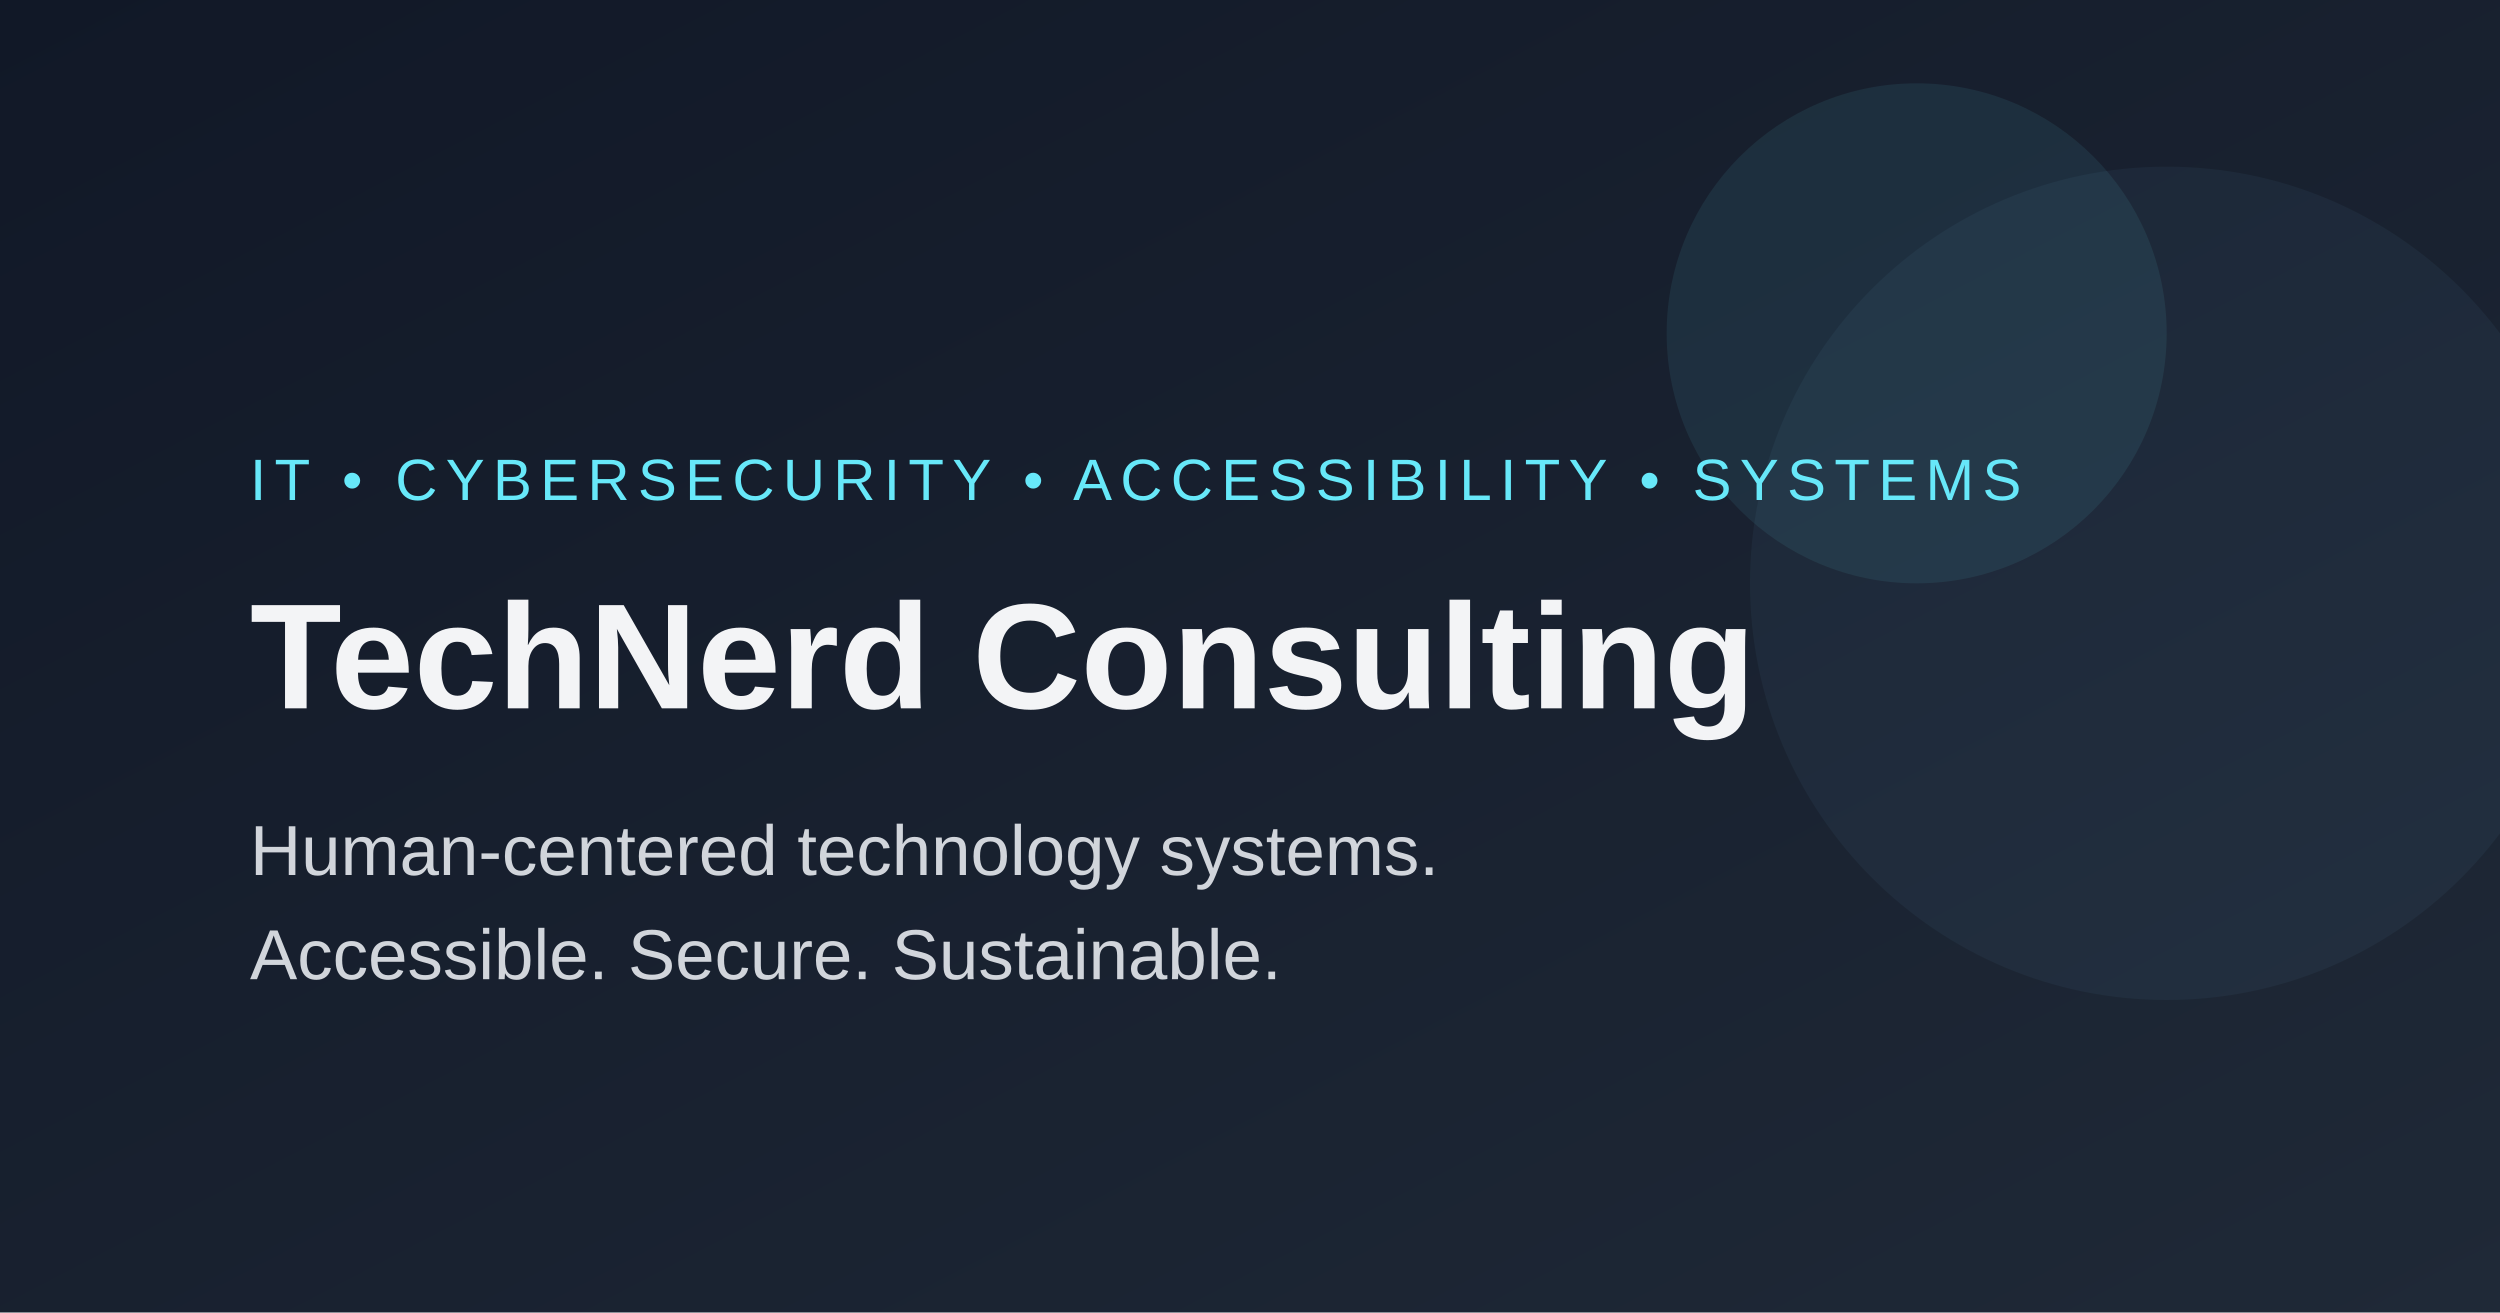
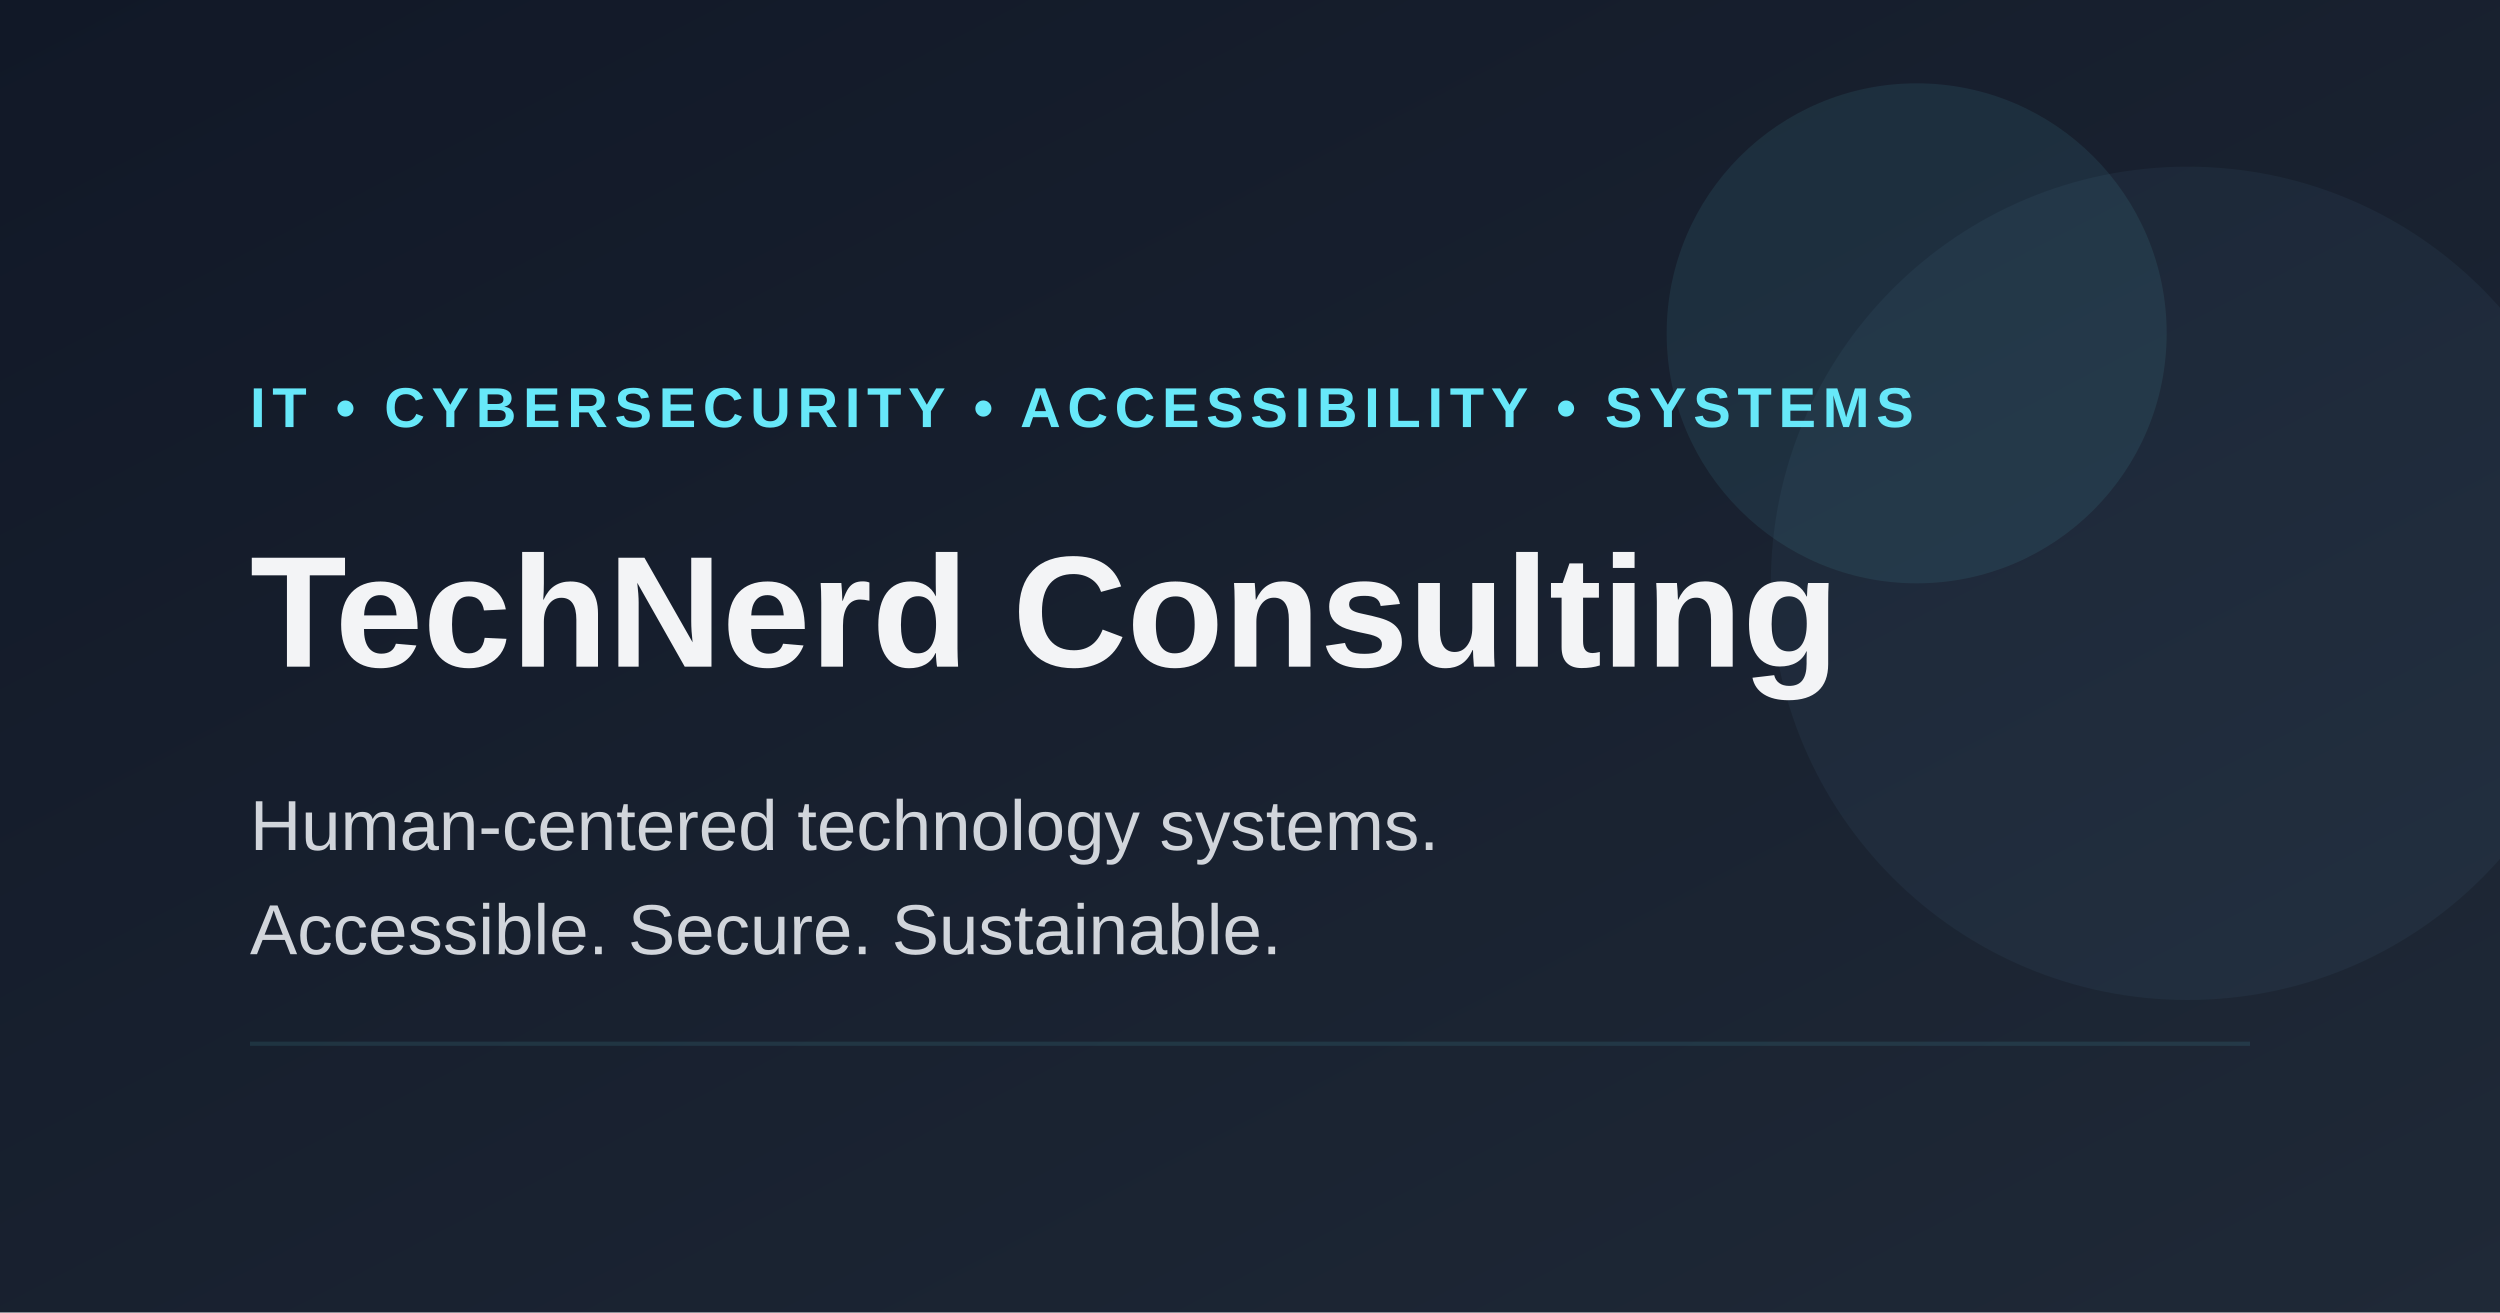
<svg xmlns="http://www.w3.org/2000/svg" width="1200" height="630" viewBox="0 0 1200 630" role="img" aria-label="TechNerd Consulting social preview">
  <defs>
    <linearGradient id="bg" x1="0" y1="0" x2="1" y2="1">
      <stop offset="0%" stop-color="#111827" />
      <stop offset="100%" stop-color="#1f2937" />
    </linearGradient>
  </defs>
  <rect width="1200" height="630" fill="url(#bg)" />
  <circle cx="920" cy="160" r="120" fill="#67e8f9" opacity="0.08" />
-   <circle cx="1040" cy="280" r="200" fill="#7dd3fc" opacity="0.05" />
-   <text x="120" y="240" fill="#67e8f9" font-size="28" font-family="Arial, sans-serif" letter-spacing="4">
+   <circle cx="1050" cy="280" r="200" fill="#7dd3fc" opacity="0.05" />
+   <text x="120" y="205" fill="#67e8f9" font-size="27" font-family="Arial, sans-serif" font-weight="700" letter-spacing="3.2">
    IT • CYBERSECURITY • ACCESSIBILITY • SYSTEMS
  </text>
-   <text x="120" y="340" fill="#f3f4f6" font-size="72" font-weight="700" font-family="Arial, sans-serif">
+   <text x="120" y="320" fill="#f3f4f6" font-size="76" font-weight="700" font-family="Arial, sans-serif">
    TechNerd Consulting
  </text>
-   <text x="120" y="420" fill="#d1d5db" font-size="34" font-family="Arial, sans-serif">
+   <text x="120" y="408" fill="#d1d5db" font-size="34" font-family="Arial, sans-serif">
    Human-centered technology systems.
  </text>
-   <text x="120" y="470" fill="#d1d5db" font-size="34" font-family="Arial, sans-serif">
+   <text x="120" y="458" fill="#d1d5db" font-size="34" font-family="Arial, sans-serif">
    Accessible. Secure. Sustainable.
  </text>
+   <line x1="120" y1="501" x2="1080" y2="501" stroke="#67e8f9" stroke-opacity="0.1" stroke-width="2" />
</svg>
